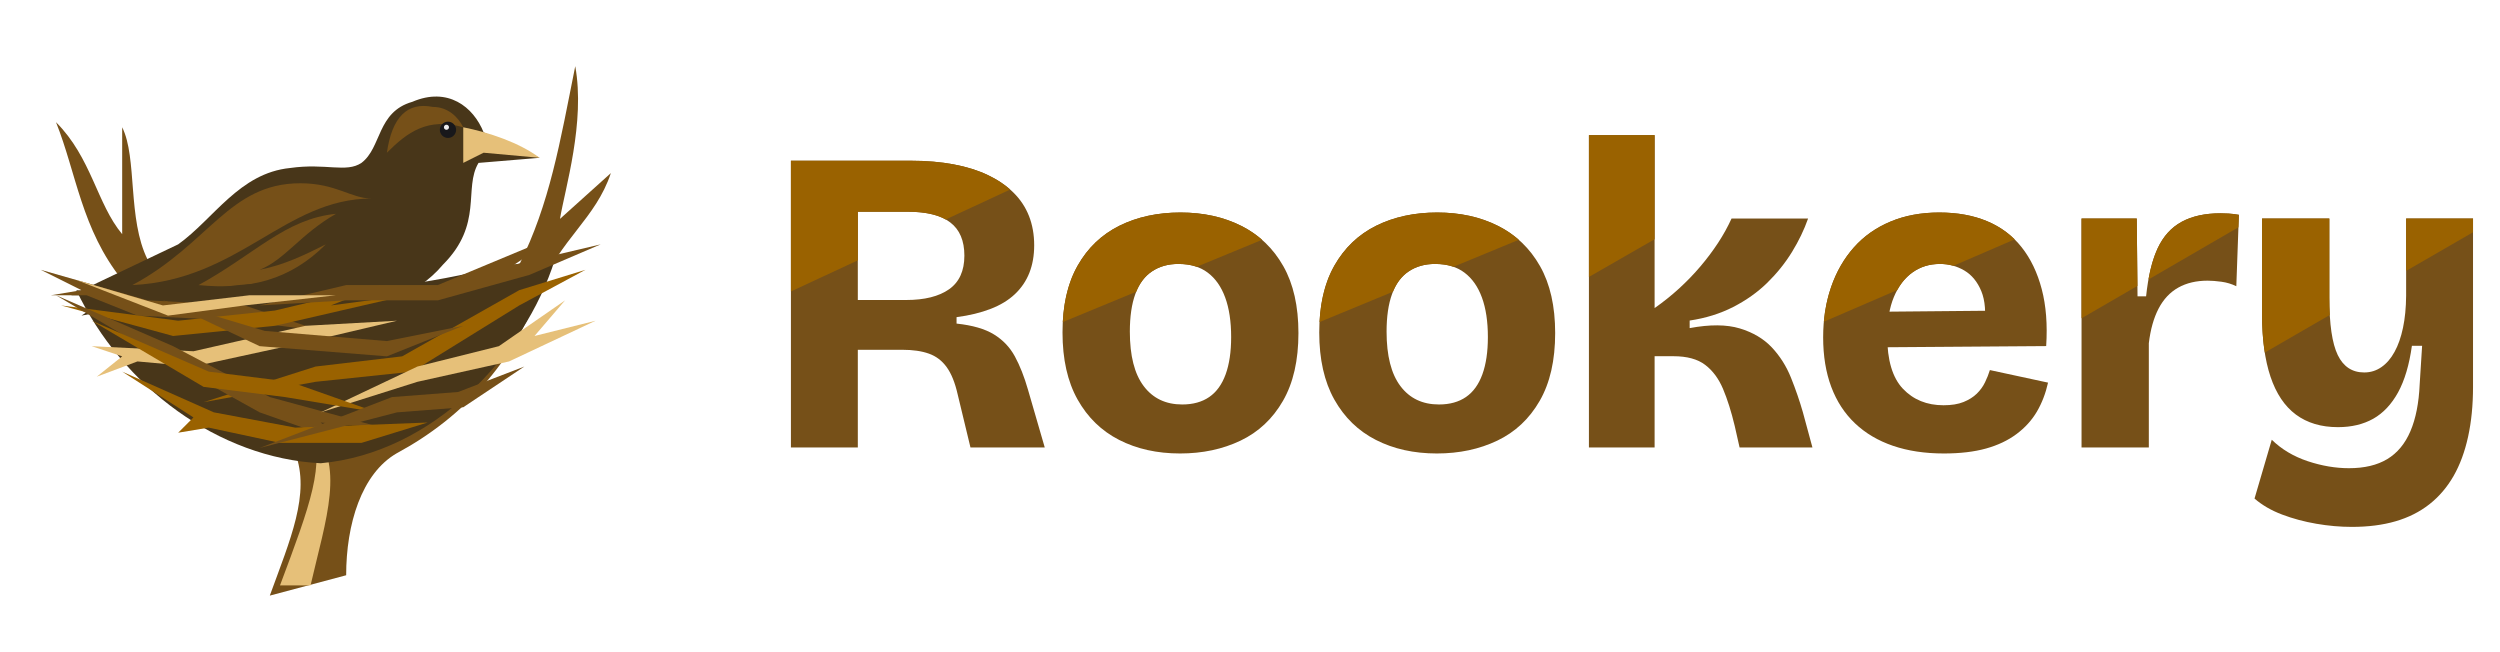
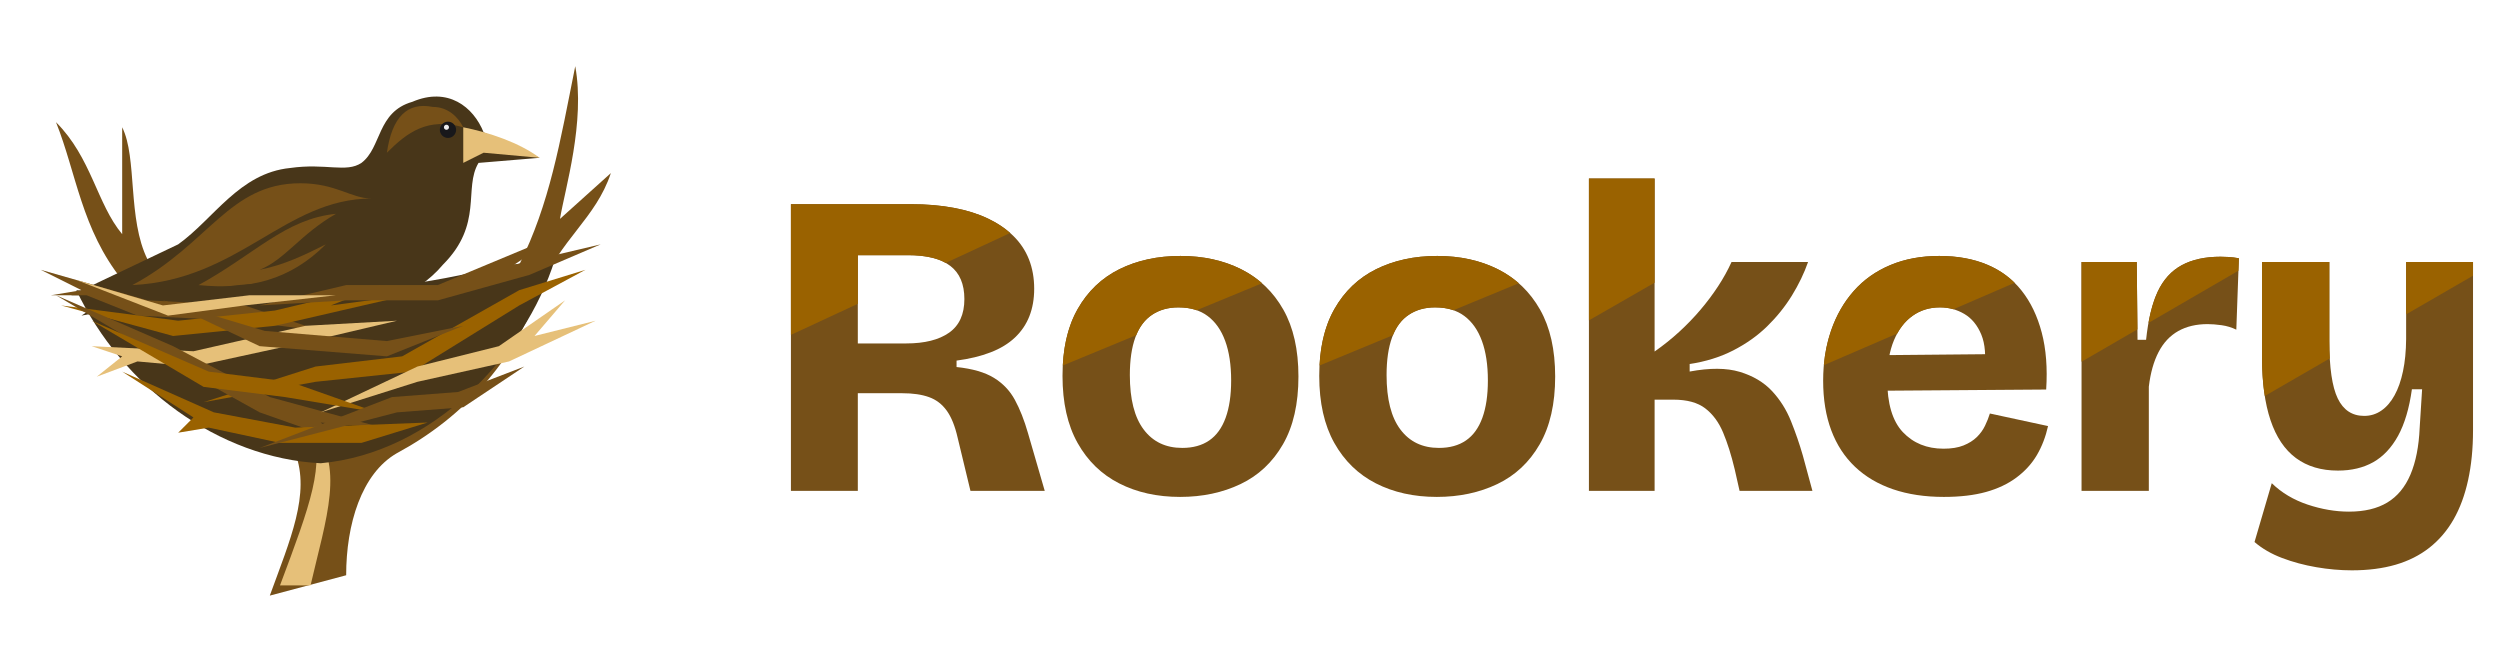
<svg xmlns="http://www.w3.org/2000/svg" role="img" aria-label="Rookery" viewBox="0 0 575.5 150">
  <svg width="150" height="150" viewBox="0 0 128 128">
    <path fill="#765018" d="M53 117 C57 106 61 97 58 89 C55 79 36 70 24 55 C16 45 15 34 11 24 C18 31 19 40 24 46 L24 25 C27 31 25 43 29 51 C37 63 49 69 60 76 C73 84 93 71 102 52 C108 40 110 28 113 13 C115 24 111 37 110 43 L120 34 C117 43 110 47 106 57 C101 71 91 82 78 89 C71 93 68 103 68 113Z" />
    <path fill="#E6C079" d="M55 115 C61 99 64 91 61 84 C68 91 64 102 61 115Z" />
    <path fill="#483619" d="M14 58 L35 48 C42 43 47 34 57 33 C64 32 68 34 71 32 C75 29 74 22 81 20 C88 17 93 21 95 26 L106 31 L94 32 C91 37 95 44 87 52 C77 64 50 67 32 59 L16 62 L22 58Z" />
    <path fill="#765018" d="M76 30 C77 23 80 20 85 21 C88 21 90 23 91 25 C84 23 80 26 76 30Z" />
    <path fill="#765018" d="M26 56 C41 48 45 36 59 36 C66 36 69 39 73 39 C56 39 47 55 26 56Z" />
    <path fill="#765018" d="M39 56 C50 50 56 43 66 42 C59 46 56 51 51 53 C56 52 60 50 64 48 C57 55 49 57 39 56Z" />
    <path fill="#E6C079" d="M91 25 C96 26 102 28 106 31 L95 30 L91 32Z" />
    <circle fill="#18181B" cx="88" cy="25.5" r="1.6" />
    <circle fill="#EDEDEF" cx="87.7" cy="25" r="0.5" />
    <path fill="#483619" d="M15 57 C37 60 43 54 63 56 C82 58 94 52 109 51 C103 70 85 89 63 91 C43 90 24 76 15 57Z" />
    <path fill="#765018" d="M8 53 L29 59 L48 60 L63 65 L47 63 L27 62 L17 58 L10 58 L16 57Z" />
    <path fill="#9A6200" d="M12 60 L35 63 L54 61 L75 56 L65 60 L80 58 L54 64 L34 66Z" />
    <path fill="#765018" d="M51 60 L68 56 L86 56 L110 46 L101 52 L118 48 L104 54 L86 59 L68 59Z" />
    <path fill="#E6C079" d="M18 68 L38 69 L60 64 L78 63 L61 67 L38 72 L27 71 L19 74 L24 70Z" />
    <path fill="#9A6200" d="M40 79 L62 72 L79 70 L102 57 L115 53 L102 60 L81 73 L62 75Z" />
    <path fill="#765018" d="M11 58 L34 68 L53 78 L75 84 L63 83 L68 87 L51 81 L33 71Z" />
    <path fill="#9A6200" d="M24 73 L42 81 L58 84 L84 83 L71 87 L55 87 L41 84 L35 85 L38 82Z" />
    <path fill="#E6C079" d="M63 81 L82 72 L98 68 L111 59 L105 66 L117 63 L100 71 L82 75Z" />
    <path fill="#765018" d="M32 59 L52 65 L76 67 L91 64 L76 70 L51 68Z" />
    <path fill="#9A6200" d="M18 63 L41 73 L57 75 L74 81 L56 78 L40 76Z" />
    <path fill="#765018" d="M51 88 L77 78 L90 77 L103 72 L91 80 L78 81Z" />
    <path fill="#E6C079" d="M15 55 L32 60 L49 58 L66 58 L48 60 L33 62Z" />
  </svg>
-   <g transform="translate(175 23)">
+   <g transform="translate(175 33)">
    <path fill="#765018" d="M7.07 80V14H34.65Q40.11 14 44.58 14.85Q49.05 15.69 52.48 17.34Q55.91 18.98 58.29 21.33Q60.67 23.67 61.87 26.72Q63.07 29.77 63.07 33.47Q63.07 36.97 61.97 39.78Q60.87 42.59 58.64 44.7Q56.41 46.81 53.03 48.11Q49.65 49.42 45.2 50.01V51.49Q50.69 52.07 53.8 53.98Q56.9 55.88 58.62 59.04Q60.35 62.21 61.65 66.73L65.5 80H48.4L45.45 67.76Q44.54 63.75 42.93 61.52Q41.32 59.29 38.84 58.41Q36.36 57.52 32.69 57.52H22.47V80ZM22.47 46.06H33.59Q39.97 46.06 43.49 43.58Q47 41.1 47 35.85Q47 30.69 43.77 28.22Q40.55 25.74 33.97 25.74H22.47Z" />
    <path fill="#9A6200" d="M57.54 20.63 42.71 27.52Q39.55 25.74 33.97 25.74H22.47V36.93L7.07 44.09V14H34.65Q40.11 14 44.58 14.85Q49.05 15.69 52.48 17.34Q55.39 18.73 57.54 20.63Z" />
    <path fill="#765018" d="M96.66 81.39Q88.73 81.39 82.63 78.27Q76.53 75.16 73.06 68.97Q69.59 62.78 69.59 53.54Q69.59 44.27 73.08 38.14Q76.56 32.01 82.7 28.96Q88.85 25.92 96.74 25.92Q104.65 25.92 110.79 29.02Q116.94 32.13 120.42 38.27Q123.9 44.41 123.9 53.67Q123.9 63.11 120.33 69.29Q116.77 75.47 110.58 78.43Q104.39 81.39 96.66 81.39ZM97.15 70.11Q100.87 70.11 103.37 68.39Q105.87 66.67 107.14 63.18Q108.41 59.69 108.41 54.6Q108.41 49.22 107.04 45.49Q105.68 41.76 103.02 39.76Q100.37 37.76 96.26 37.76Q92.74 37.76 90.19 39.47Q87.63 41.17 86.36 44.66Q85.09 48.14 85.09 53.34Q85.09 61.66 88.28 65.88Q91.46 70.11 97.15 70.11Z" />
    <path fill="#9A6200" d="M115.53 32.2 100.48 38.41Q98.61 37.76 96.26 37.76Q92.74 37.76 90.19 39.47Q87.82 41.05 86.55 44.16L69.65 51.14Q70.05 43.45 73.08 38.14Q76.56 32.01 82.7 28.96Q88.85 25.92 96.74 25.92Q104.65 25.92 110.79 29.02Q113.4 30.34 115.53 32.2Z" />
    <path fill="#765018" d="M155.76 81.39Q147.83 81.39 141.73 78.27Q135.63 75.16 132.16 68.97Q128.69 62.78 128.69 53.54Q128.69 44.27 132.18 38.14Q135.66 32.01 141.8 28.96Q147.95 25.92 155.84 25.92Q163.75 25.92 169.89 29.02Q176.04 32.13 179.52 38.27Q183 44.41 183 53.67Q183 63.11 179.43 69.29Q175.87 75.47 169.68 78.43Q163.49 81.39 155.76 81.39ZM156.25 70.11Q159.97 70.11 162.47 68.39Q164.97 66.67 166.24 63.18Q167.51 59.69 167.51 54.6Q167.51 49.22 166.14 45.49Q164.78 41.76 162.12 39.76Q159.47 37.76 155.36 37.76Q151.84 37.76 149.29 39.47Q146.73 41.17 145.46 44.66Q144.19 48.14 144.19 53.34Q144.19 61.66 147.38 65.88Q150.56 70.11 156.25 70.11Z" />
    <path fill="#9A6200" d="M174.63 32.2 159.58 38.41Q157.71 37.76 155.36 37.76Q151.84 37.76 149.29 39.47Q146.92 41.05 145.65 44.16L128.75 51.14Q129.15 43.45 132.18 38.14Q135.66 32.01 141.8 28.96Q147.95 25.92 155.84 25.92Q163.75 25.92 169.89 29.02Q172.5 30.34 174.63 32.2Z" />
    <path fill="#765018" d="M190.77 80V8.1H205.89V47.92Q208.89 45.82 211.55 43.39Q214.21 40.95 216.45 38.31Q218.69 35.67 220.5 32.91Q222.31 30.15 223.6 27.31H241.22Q239.86 31.19 237.5 35.03Q235.13 38.87 231.8 42.12Q228.47 45.37 223.98 47.67Q219.48 49.97 213.96 50.79V52.53Q220.93 51.23 225.49 52.6Q230.06 53.98 232.88 56.98Q235.69 59.97 237.29 63.96Q238.89 67.95 240.02 71.89L242.22 80H225.45L224.33 75.04Q223.15 70.11 221.65 66.55Q220.15 62.99 217.54 61Q214.93 59 210.2 59H205.89V80Z" />
    <path fill="#9A6200" d="M205.89 32.07 190.77 40.75V8.1H205.89V32.07Z" />
    <path fill="#765018" d="M272.48 81.39Q265.93 81.39 260.78 79.63Q255.63 77.87 252.03 74.46Q248.43 71.05 246.56 66.07Q244.69 61.09 244.69 54.64Q244.69 48.36 246.52 43.08Q248.35 37.8 251.76 33.96Q255.17 30.11 260.16 28.02Q265.16 25.92 271.41 25.92Q277.69 25.92 282.47 27.94Q287.25 29.95 290.38 33.91Q293.51 37.86 295.01 43.57Q296.51 49.28 296.03 56.67L254.81 56.97V48.79L287.19 48.49L281.75 52.41Q282.43 47.28 281.1 44.03Q279.76 40.79 277.19 39.27Q274.62 37.76 271.59 37.76Q267.97 37.76 265.25 39.71Q262.52 41.66 260.98 45.35Q259.44 49.04 259.44 54.36Q259.44 62.66 263.04 66.48Q266.65 70.29 272.4 70.29Q275.15 70.29 277.01 69.54Q278.86 68.79 280.06 67.62Q281.26 66.45 281.95 65.01Q282.65 63.57 283.07 62.19L296.46 65.08Q295.64 68.77 293.89 71.76Q292.13 74.74 289.2 76.92Q286.27 79.11 282.18 80.25Q278.08 81.39 272.48 81.39Z" />
    <path fill="#9A6200" d="M288.77 32.1 274.67 38.19Q273.2 37.76 271.59 37.76Q267.97 37.76 265.25 39.71Q263.14 41.22 261.74 43.77L244.85 51.06Q245.23 46.82 246.52 43.08Q248.35 37.8 251.76 33.96Q255.17 30.11 260.16 28.02Q265.16 25.92 271.41 25.92Q277.69 25.92 282.47 27.94Q286.09 29.46 288.77 32.1Z" />
    <path fill="#765018" d="M304.17 80V55.15V27.31H316.88L317.06 45.22H319.03Q319.75 38.33 321.69 34.17Q323.64 30 327.24 28.05Q330.85 26.1 336.17 26.1Q336.99 26.1 338.02 26.16Q339.05 26.22 340.39 26.45L339.8 42.89Q338.21 42.11 336.4 41.86Q334.58 41.61 333.19 41.61Q329.28 41.61 326.43 43.21Q323.59 44.81 321.91 48.03Q320.23 51.25 319.66 56.01V80Z" />
    <path fill="#9A6200" d="M317.04 42.81 304.17 50.27V27.31H316.88L317.04 42.81ZM340.28 29.32 319.57 41.34Q320.33 37.08 321.69 34.17Q323.64 30 327.24 28.05Q330.85 26.1 336.17 26.1Q336.99 26.1 338.02 26.16Q339.05 26.22 340.39 26.45L340.28 29.32Z" />
    <path fill="#765018" d="M366.4 98.29Q362.39 98.29 358.22 97.57Q354.04 96.85 350.34 95.45Q346.63 94.05 343.99 91.77L347.96 78.23Q351.35 81.53 356.22 83.16Q361.09 84.78 365.73 84.78Q371.06 84.78 374.54 82.69Q378.03 80.59 379.88 76.26Q381.73 71.92 382.01 65.48L382.57 56.61H380.22Q379.3 63.19 377.04 67.32Q374.77 71.44 371.33 73.39Q367.88 75.33 363.2 75.33Q357.42 75.33 353.52 72.44Q349.63 69.55 347.67 63.72Q345.72 57.9 345.72 49.27V27.31H361.21V45.47Q361.21 54.72 363.15 58.73Q365.09 62.74 369.24 62.74Q371.43 62.74 373.2 61.51Q374.97 60.29 376.22 58.01Q377.48 55.74 378.17 52.46Q378.86 49.19 378.89 45.08V27.31H394.29V66.07Q394.29 72.34 393.16 77.51Q392.03 82.69 389.82 86.56Q387.6 90.44 384.25 93.08Q380.9 95.71 376.46 97Q372.02 98.29 366.4 98.29Z" />
    <path fill="#9A6200" d="M361.31 49.51 346.35 58.16Q345.72 54.16 345.72 49.27V27.31H361.21V45.47Q361.21 47.64 361.31 49.51ZM394.29 30.46 378.89 39.36V27.31H394.29V30.46Z" />
  </g>
</svg>
